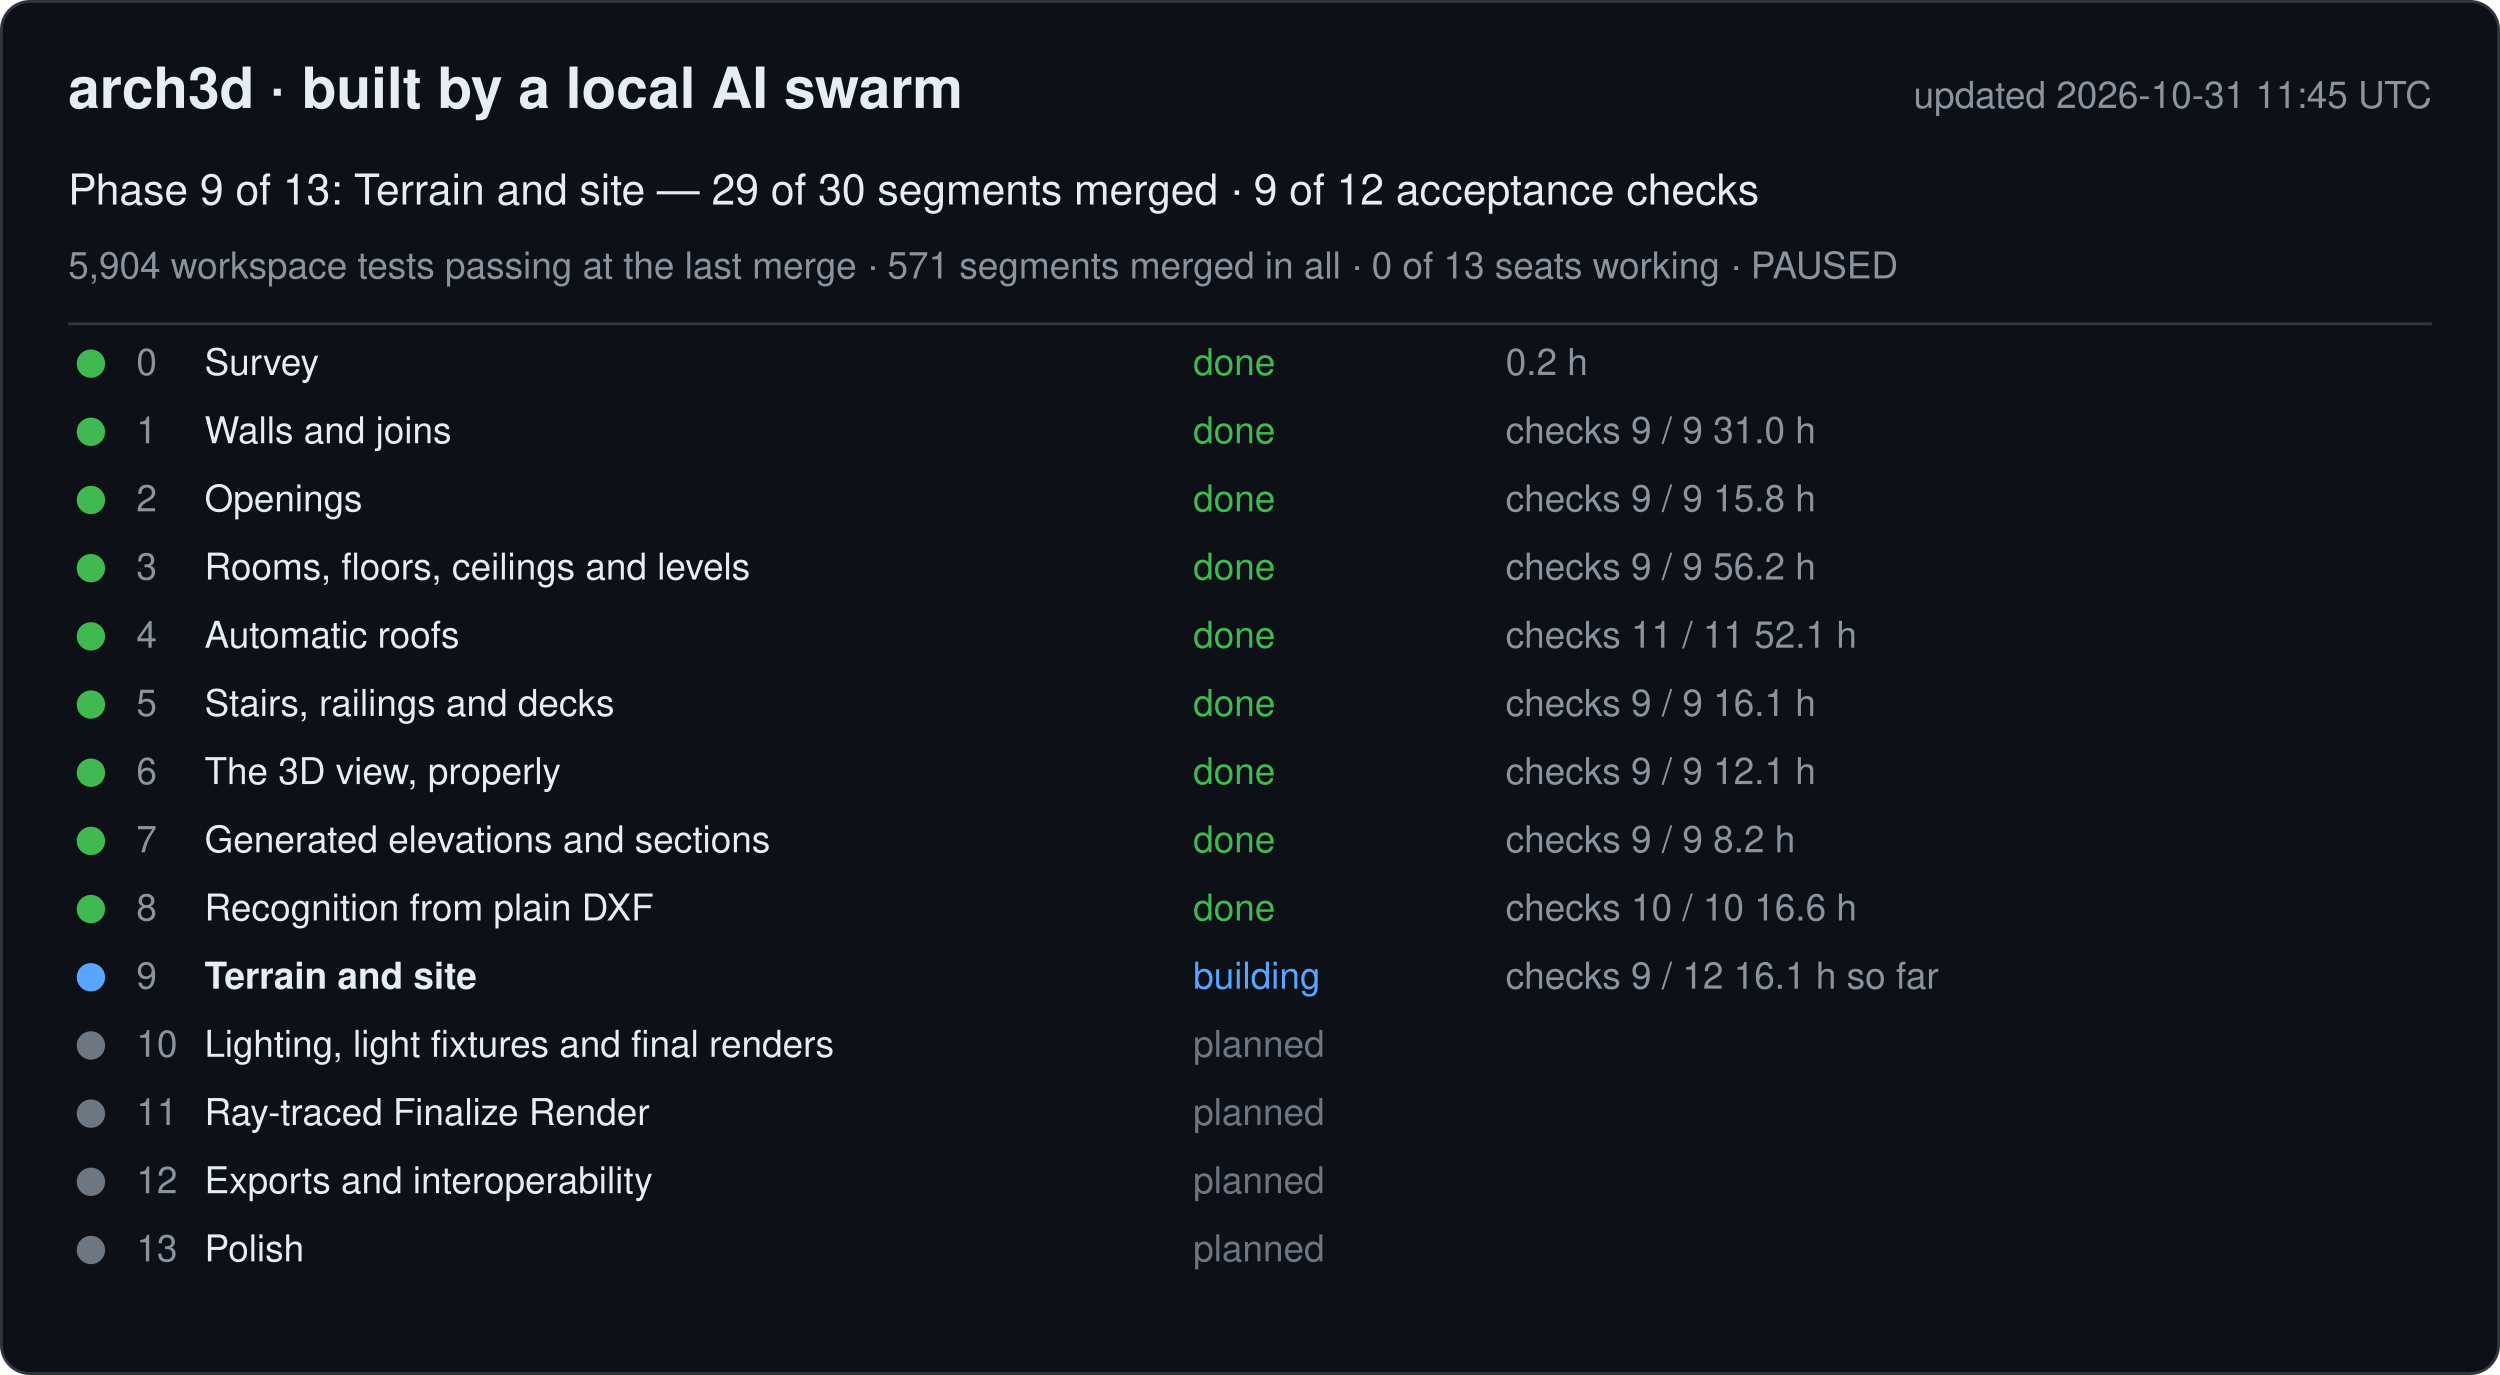
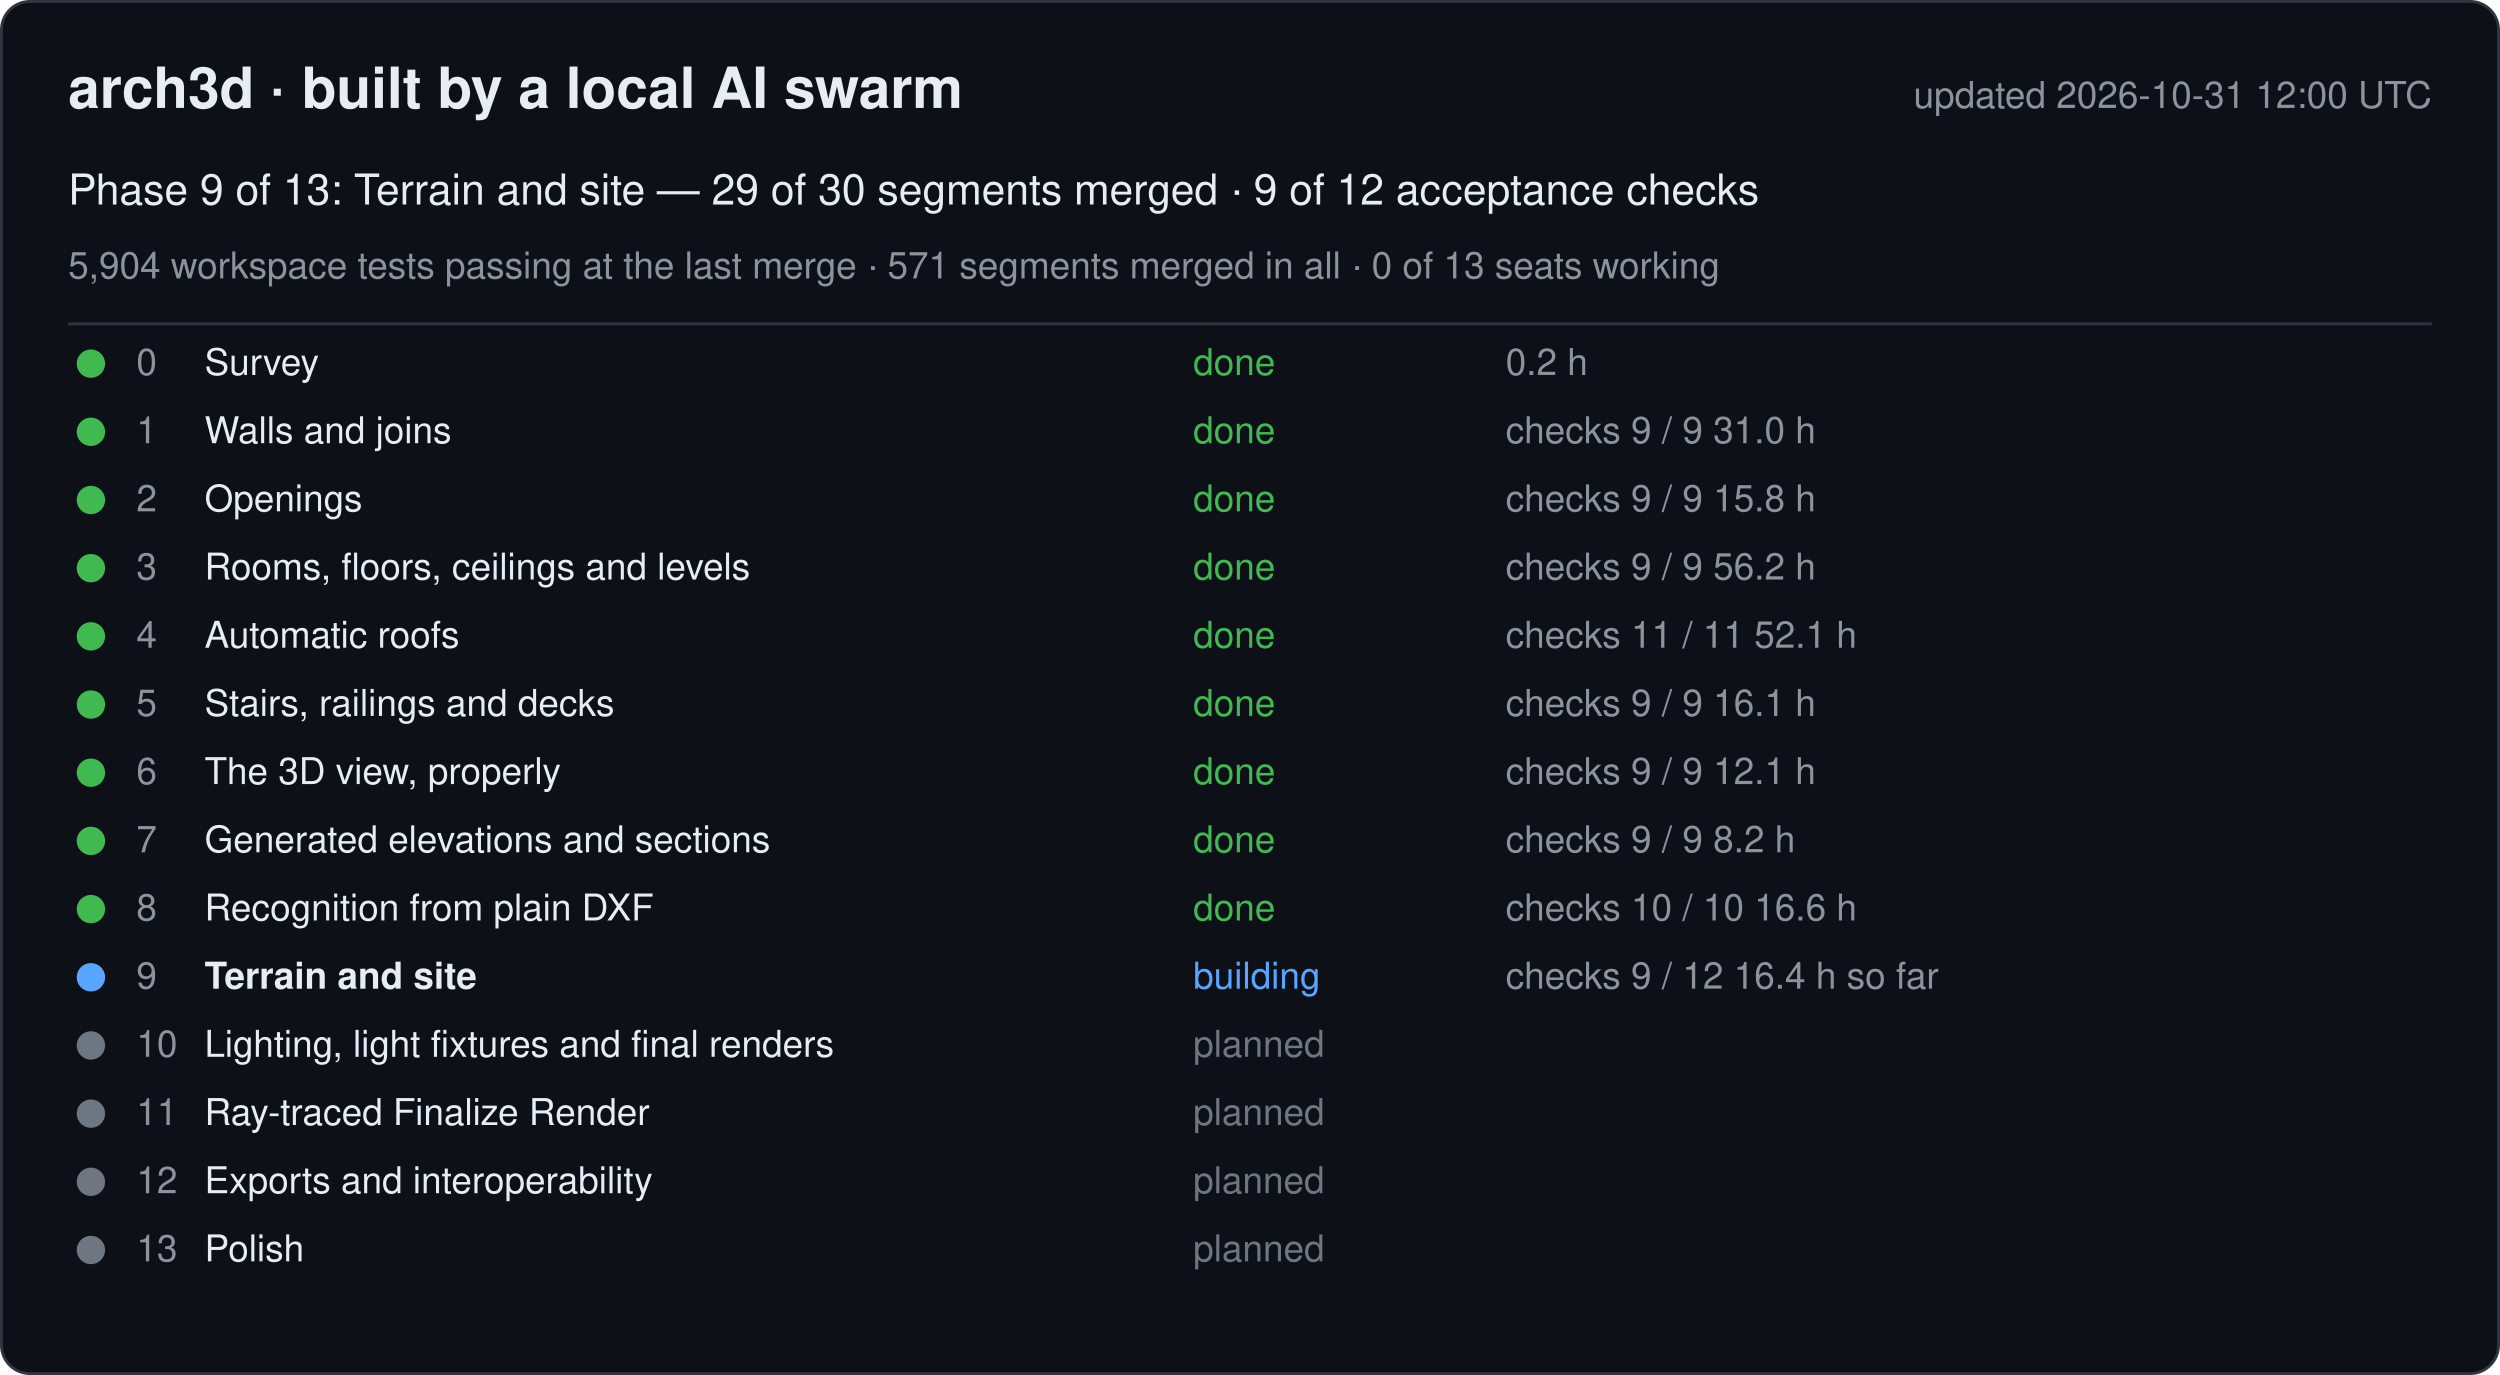
<svg xmlns="http://www.w3.org/2000/svg" width="880" height="484" viewBox="0 0 880 484" font-family="-apple-system, Segoe UI, Helvetica, Arial, sans-serif">
  <rect x="0.5" y="0.5" width="879" height="483" rx="10" fill="#0d1117" stroke="#30363d" />
  <text x="24" y="38" font-size="20" font-weight="600" fill="#e6edf3">arch3d · built by a local AI swarm</text>
-   <text x="856" y="38" font-size="13" fill="#8b949e" text-anchor="end">updated 2026-10-31 11:45 UTC</text>
+   <text x="856" y="38" font-size="13" fill="#8b949e" text-anchor="end">updated 2026-10-31 12:00 UTC</text>
  <text x="24" y="72" font-size="15" fill="#e6edf3">Phase 9 of 13: Terrain and site — 29 of 30 segments merged · 9 of 12 acceptance checks</text>
-   <text x="24" y="98" font-size="13" fill="#8b949e">5,904 workspace tests passing at the last merge · 571 segments merged in all · 0 of 13 seats working · PAUSED</text>
+   <text x="24" y="98" font-size="13" fill="#8b949e">5,904 workspace tests passing at the last merge · 571 segments merged in all · 0 of 13 seats working</text>
  <line x1="24" y1="114" x2="856" y2="114" stroke="#30363d" />
  <g data-phase="0">
    <circle cx="32" cy="128" r="5" fill="#3fb950" />
    <text x="48" y="132" font-size="13" fill="#8b949e">0</text>
    <text x="72" y="132" font-size="13" fill="#e6edf3">Survey</text>
    <text x="420" y="132" font-size="13" fill="#3fb950">done</text>
    <text x="530" y="132" font-size="13" fill="#8b949e">0.2 h</text>
  </g>
  <g data-phase="1">
    <circle cx="32" cy="152" r="5" fill="#3fb950" />
    <text x="48" y="156" font-size="13" fill="#8b949e">1</text>
    <text x="72" y="156" font-size="13" fill="#e6edf3">Walls and joins</text>
    <text x="420" y="156" font-size="13" fill="#3fb950">done</text>
    <text x="530" y="156" font-size="13" fill="#8b949e">checks 9 / 9   31.0 h</text>
  </g>
  <g data-phase="2">
    <circle cx="32" cy="176" r="5" fill="#3fb950" />
    <text x="48" y="180" font-size="13" fill="#8b949e">2</text>
    <text x="72" y="180" font-size="13" fill="#e6edf3">Openings</text>
    <text x="420" y="180" font-size="13" fill="#3fb950">done</text>
    <text x="530" y="180" font-size="13" fill="#8b949e">checks 9 / 9   15.8 h</text>
  </g>
  <g data-phase="3">
    <circle cx="32" cy="200" r="5" fill="#3fb950" />
    <text x="48" y="204" font-size="13" fill="#8b949e">3</text>
    <text x="72" y="204" font-size="13" fill="#e6edf3">Rooms, floors, ceilings and levels</text>
    <text x="420" y="204" font-size="13" fill="#3fb950">done</text>
    <text x="530" y="204" font-size="13" fill="#8b949e">checks 9 / 9   56.2 h</text>
  </g>
  <g data-phase="4">
    <circle cx="32" cy="224" r="5" fill="#3fb950" />
    <text x="48" y="228" font-size="13" fill="#8b949e">4</text>
    <text x="72" y="228" font-size="13" fill="#e6edf3">Automatic roofs</text>
    <text x="420" y="228" font-size="13" fill="#3fb950">done</text>
    <text x="530" y="228" font-size="13" fill="#8b949e">checks 11 / 11   52.1 h</text>
  </g>
  <g data-phase="5">
    <circle cx="32" cy="248" r="5" fill="#3fb950" />
    <text x="48" y="252" font-size="13" fill="#8b949e">5</text>
    <text x="72" y="252" font-size="13" fill="#e6edf3">Stairs, railings and decks</text>
    <text x="420" y="252" font-size="13" fill="#3fb950">done</text>
    <text x="530" y="252" font-size="13" fill="#8b949e">checks 9 / 9   16.1 h</text>
  </g>
  <g data-phase="6">
    <circle cx="32" cy="272" r="5" fill="#3fb950" />
    <text x="48" y="276" font-size="13" fill="#8b949e">6</text>
    <text x="72" y="276" font-size="13" fill="#e6edf3">The 3D view, properly</text>
    <text x="420" y="276" font-size="13" fill="#3fb950">done</text>
    <text x="530" y="276" font-size="13" fill="#8b949e">checks 9 / 9   12.1 h</text>
  </g>
  <g data-phase="7">
    <circle cx="32" cy="296" r="5" fill="#3fb950" />
    <text x="48" y="300" font-size="13" fill="#8b949e">7</text>
    <text x="72" y="300" font-size="13" fill="#e6edf3">Generated elevations and sections</text>
    <text x="420" y="300" font-size="13" fill="#3fb950">done</text>
    <text x="530" y="300" font-size="13" fill="#8b949e">checks 9 / 9   8.2 h</text>
  </g>
  <g data-phase="8">
    <circle cx="32" cy="320" r="5" fill="#3fb950" />
    <text x="48" y="324" font-size="13" fill="#8b949e">8</text>
    <text x="72" y="324" font-size="13" fill="#e6edf3">Recognition from plain DXF</text>
    <text x="420" y="324" font-size="13" fill="#3fb950">done</text>
    <text x="530" y="324" font-size="13" fill="#8b949e">checks 10 / 10   16.6 h</text>
  </g>
  <g data-phase="9">
    <circle cx="32" cy="344" r="5" fill="#58a6ff" />
    <text x="48" y="348" font-size="13" fill="#8b949e">9</text>
    <text x="72" y="348" font-size="13" fill="#e6edf3" font-weight="600">Terrain and site</text>
    <text x="420" y="348" font-size="13" fill="#58a6ff">building</text>
-     <text x="530" y="348" font-size="13" fill="#8b949e">checks 9 / 12   16.1 h so far</text>
+     <text x="530" y="348" font-size="13" fill="#8b949e">checks 9 / 12   16.4 h so far</text>
  </g>
  <g data-phase="10">
    <circle cx="32" cy="368" r="5" fill="#6e7681" />
    <text x="48" y="372" font-size="13" fill="#8b949e">10</text>
    <text x="72" y="372" font-size="13" fill="#e6edf3">Lighting, light fixtures and final renders</text>
    <text x="420" y="372" font-size="13" fill="#6e7681">planned</text>
    <text x="530" y="372" font-size="13" fill="#8b949e" />
  </g>
  <g data-phase="11">
    <circle cx="32" cy="392" r="5" fill="#6e7681" />
    <text x="48" y="396" font-size="13" fill="#8b949e">11</text>
    <text x="72" y="396" font-size="13" fill="#e6edf3">Ray-traced Finalize Render</text>
    <text x="420" y="396" font-size="13" fill="#6e7681">planned</text>
    <text x="530" y="396" font-size="13" fill="#8b949e" />
  </g>
  <g data-phase="12">
    <circle cx="32" cy="416" r="5" fill="#6e7681" />
    <text x="48" y="420" font-size="13" fill="#8b949e">12</text>
    <text x="72" y="420" font-size="13" fill="#e6edf3">Exports and interoperability</text>
    <text x="420" y="420" font-size="13" fill="#6e7681">planned</text>
    <text x="530" y="420" font-size="13" fill="#8b949e" />
  </g>
  <g data-phase="13">
    <circle cx="32" cy="440" r="5" fill="#6e7681" />
    <text x="48" y="444" font-size="13" fill="#8b949e">13</text>
    <text x="72" y="444" font-size="13" fill="#e6edf3">Polish</text>
    <text x="420" y="444" font-size="13" fill="#6e7681">planned</text>
    <text x="530" y="444" font-size="13" fill="#8b949e" />
  </g>
</svg>
